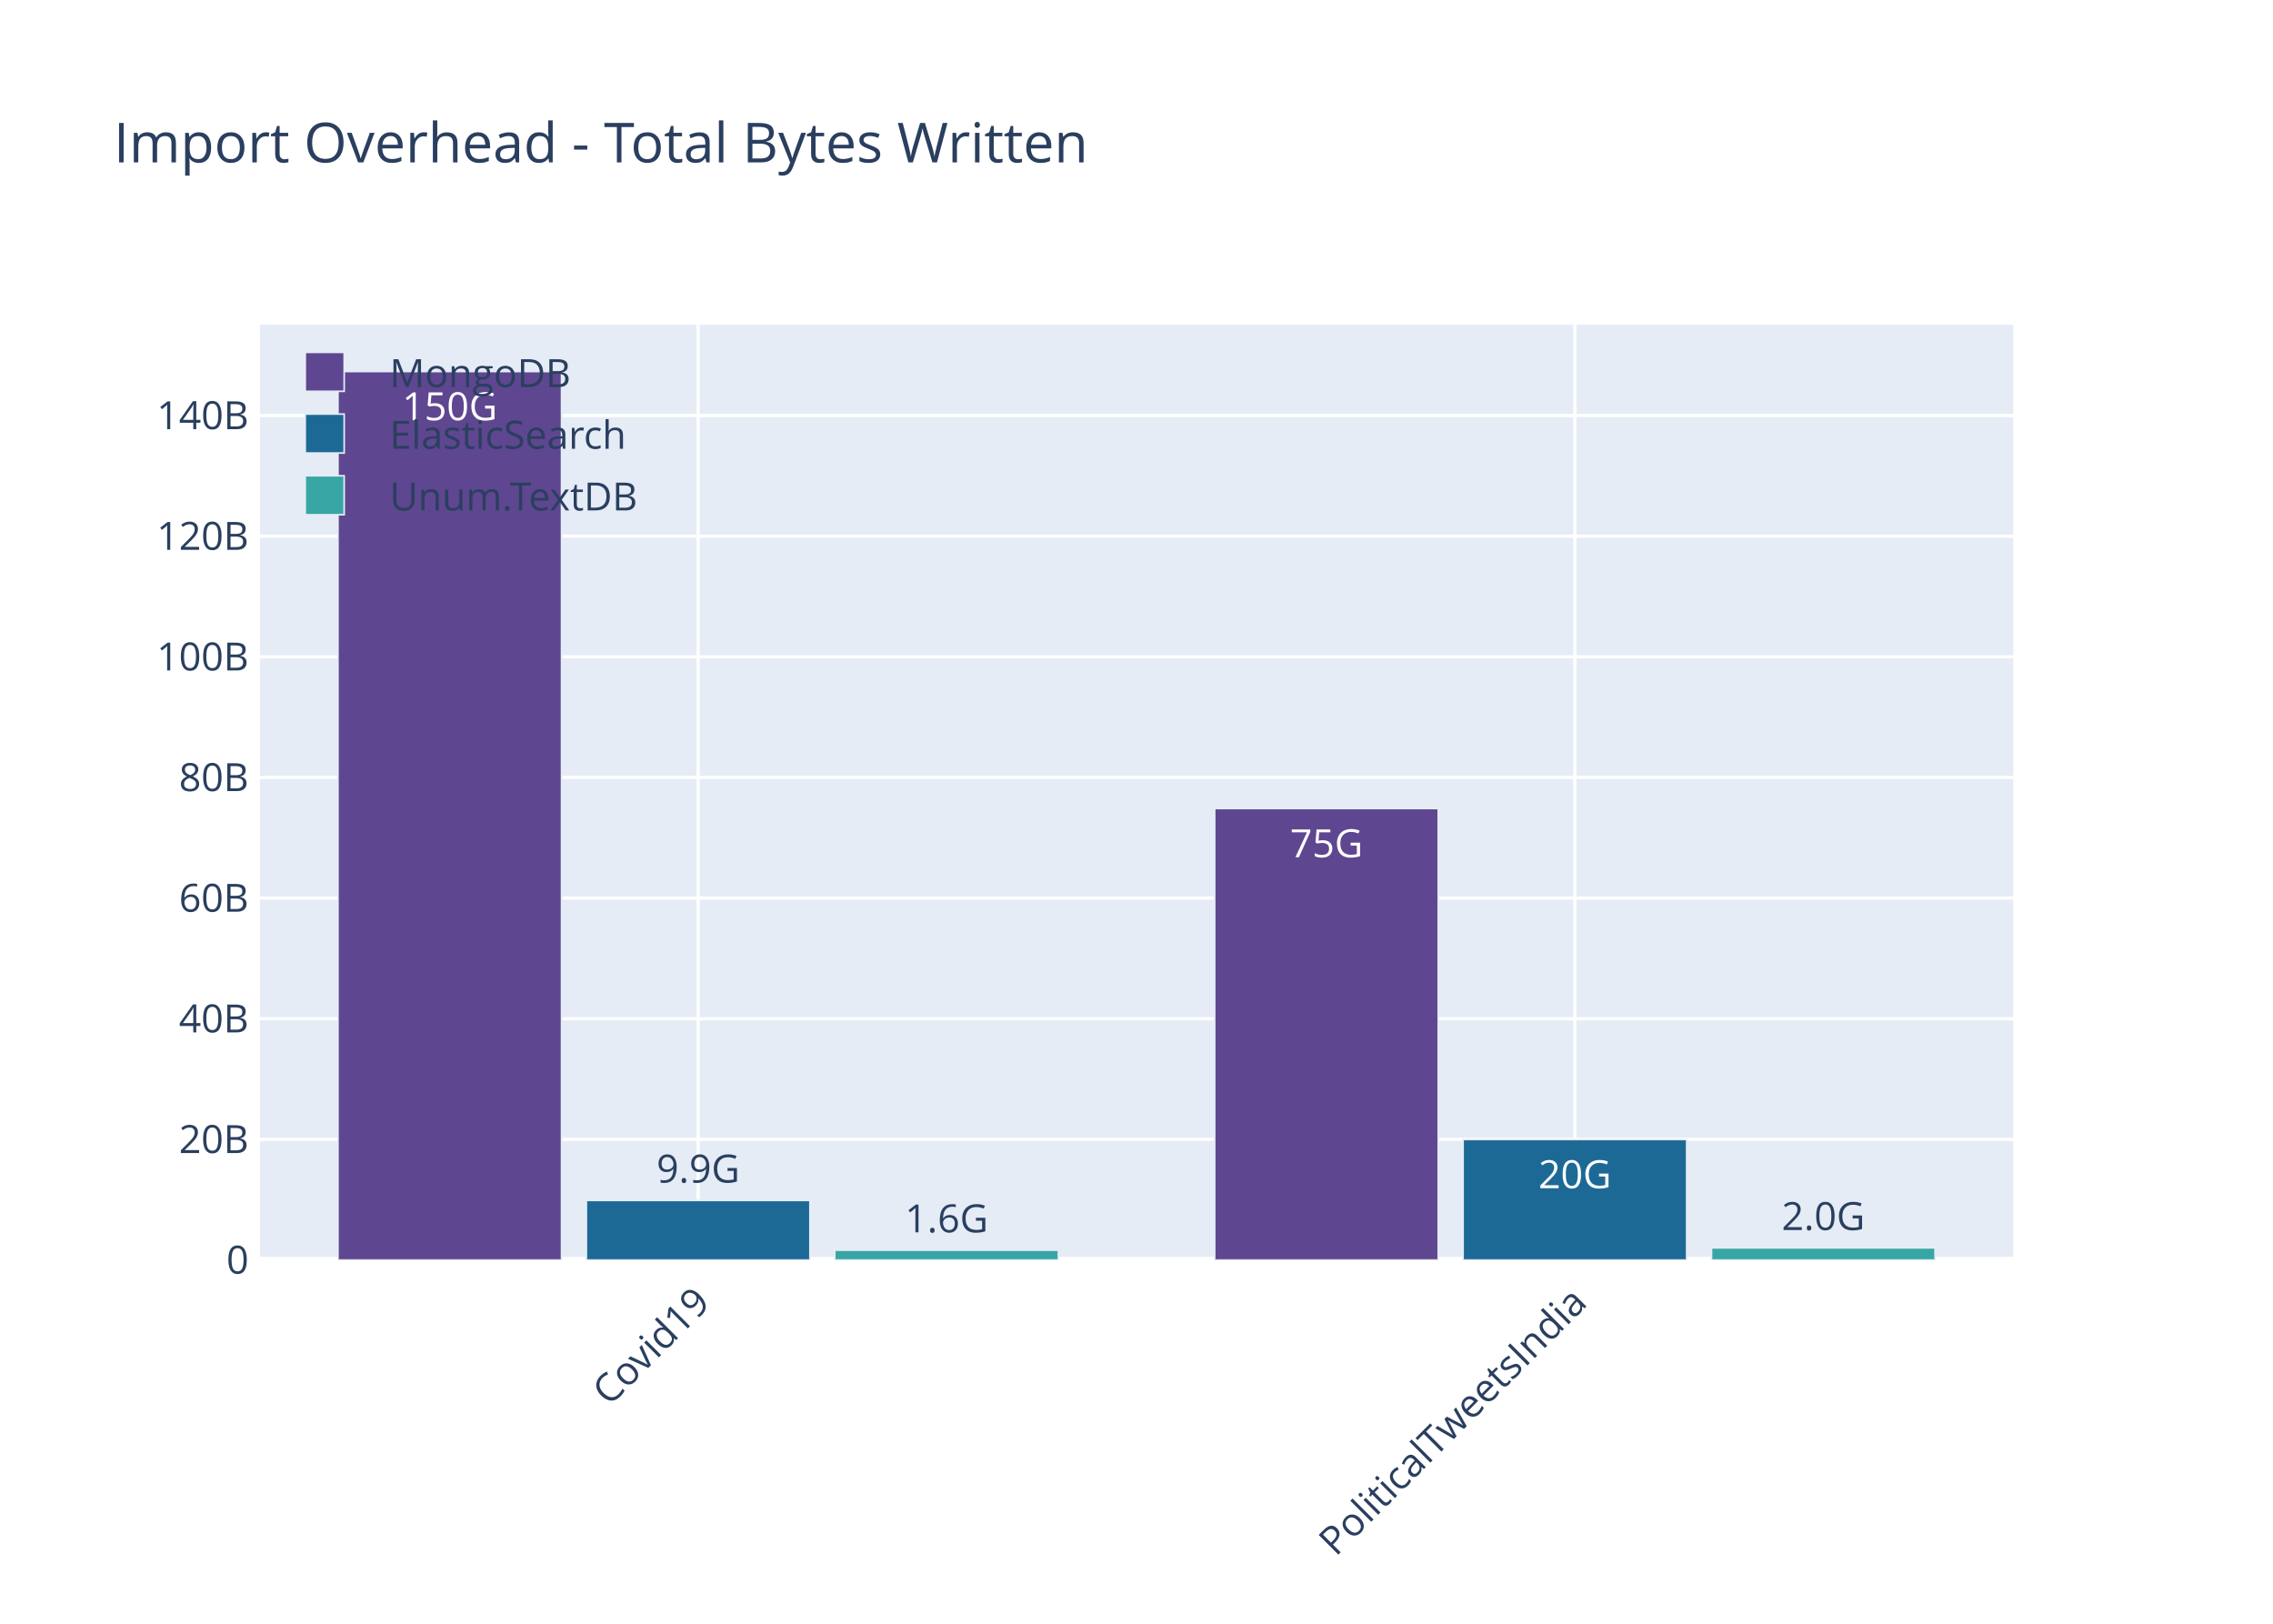
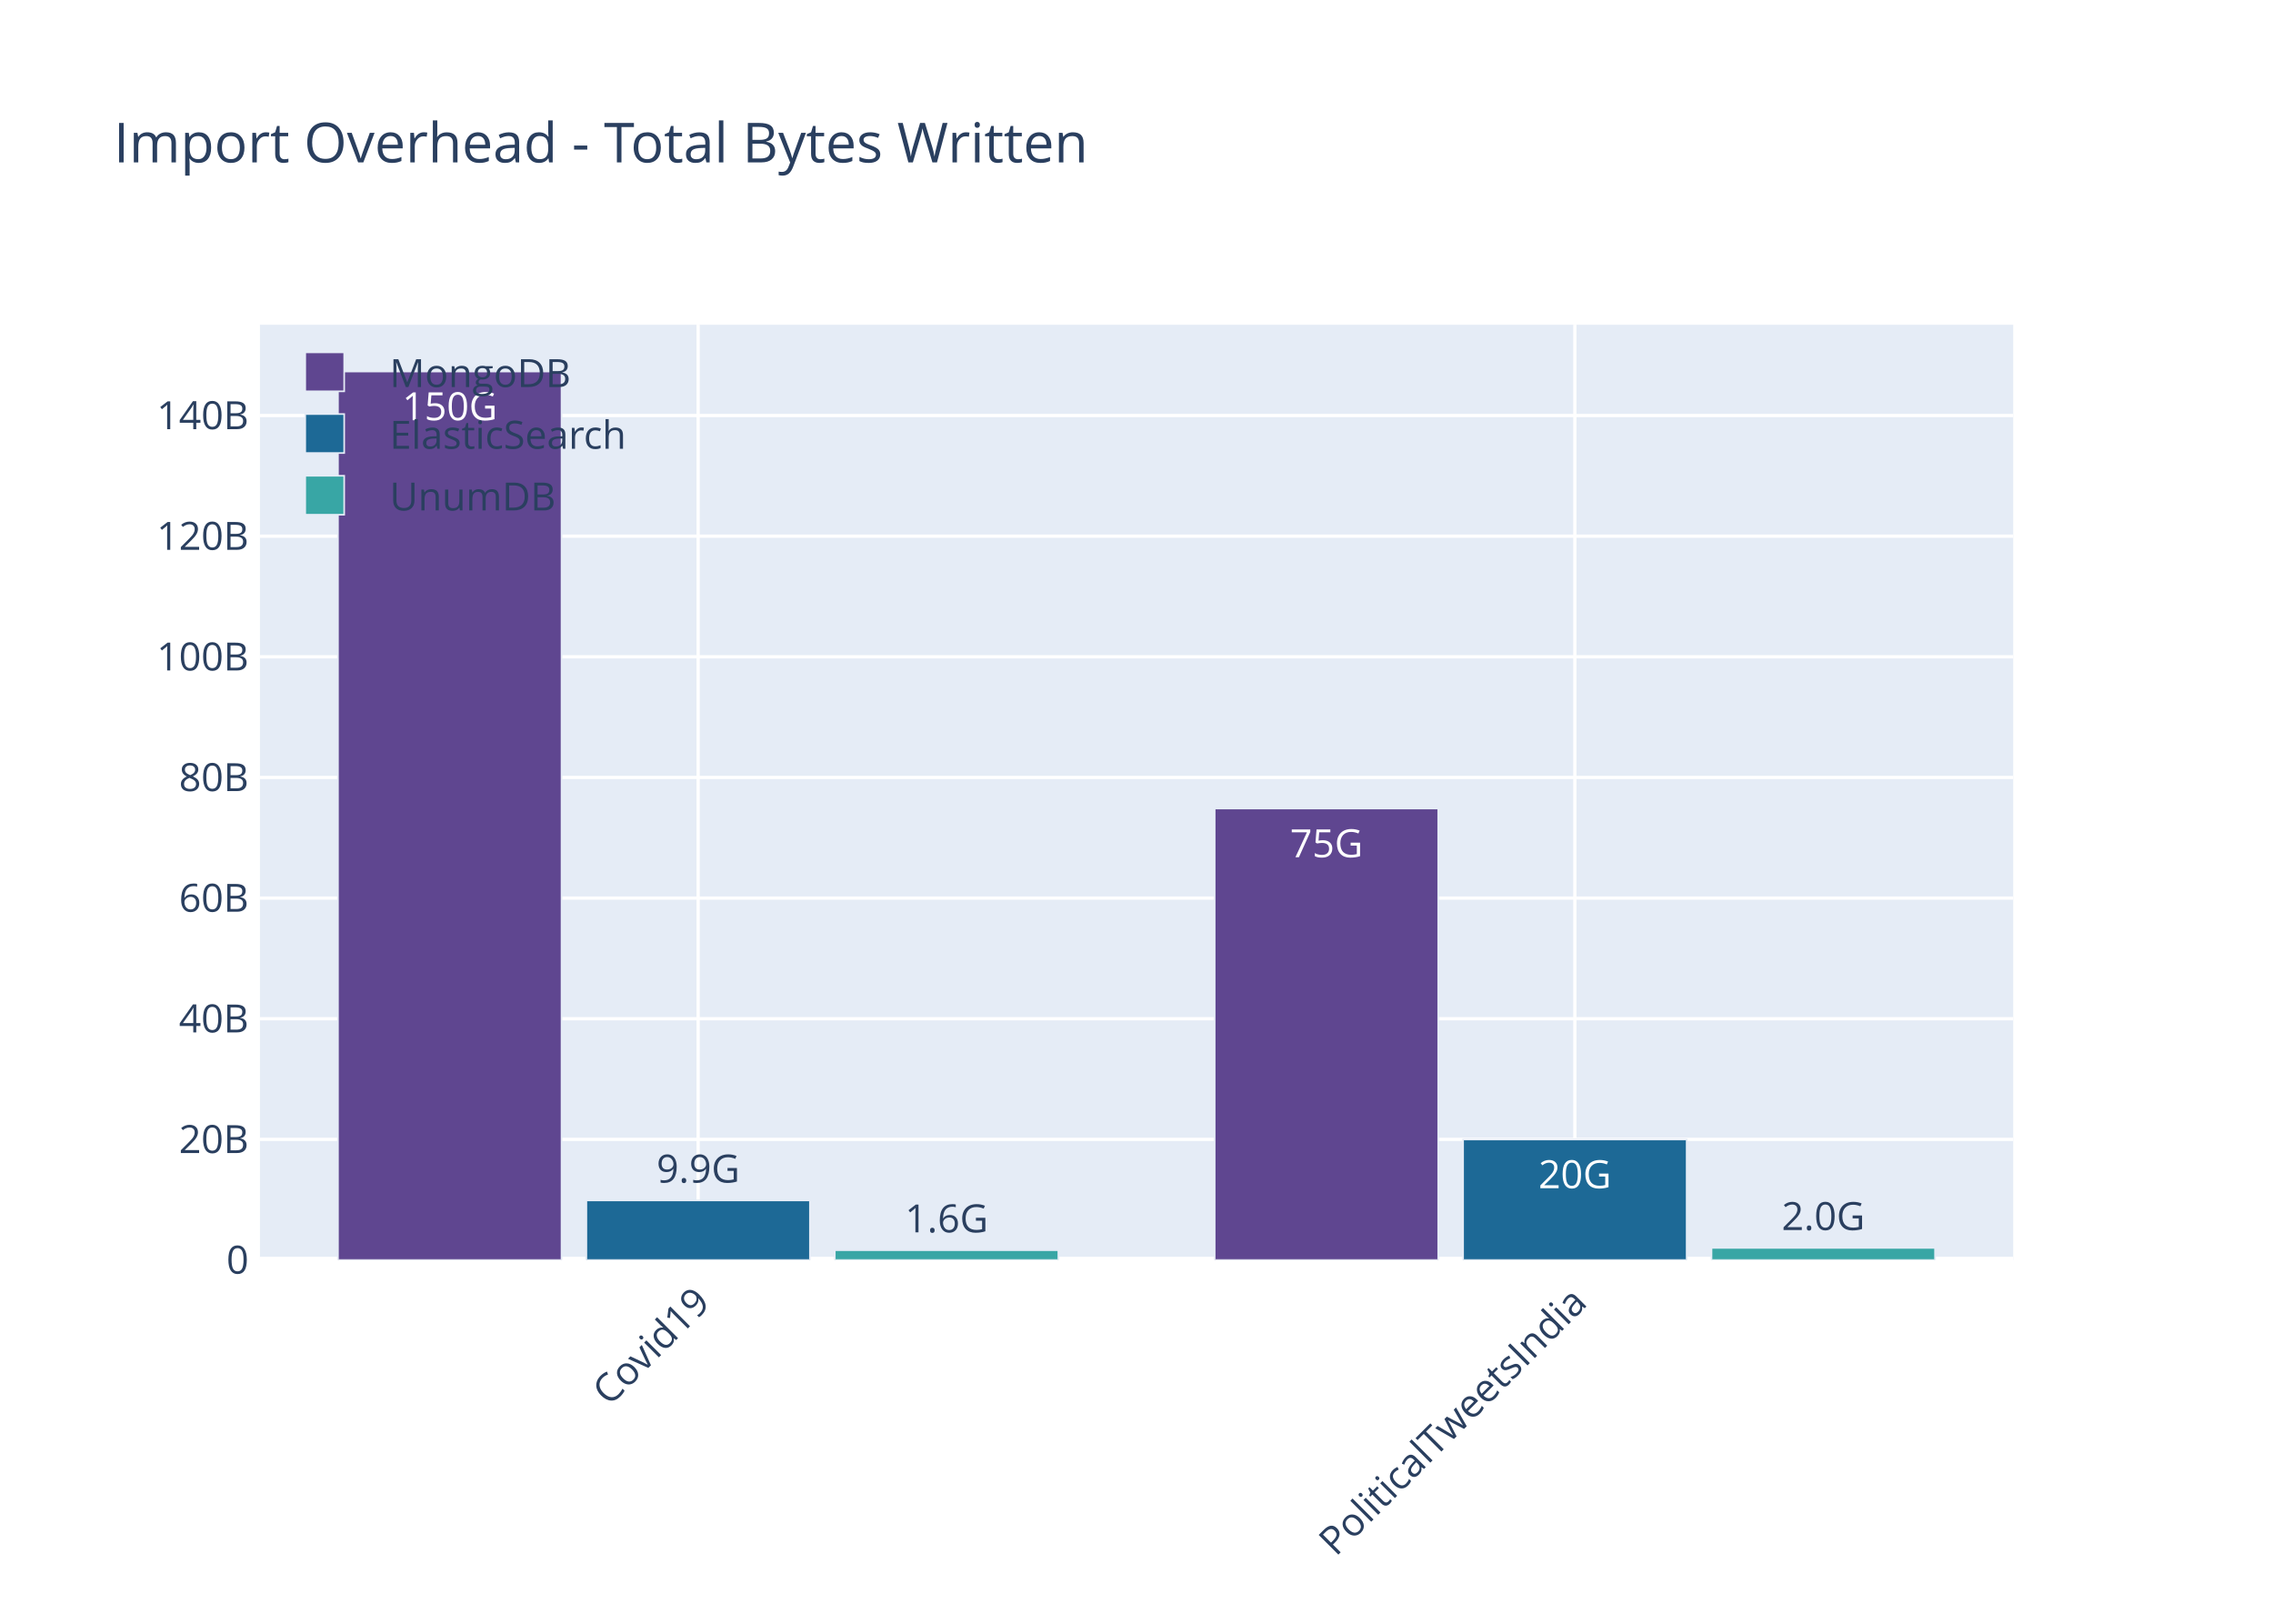
<svg xmlns="http://www.w3.org/2000/svg" class="main-svg" width="700" height="500" style="" viewBox="0 0 700 500">
  <rect x="0" y="0" width="700" height="500" style="fill: rgb(255, 255, 255); fill-opacity: 1;" />
  <defs id="defs-cb8dfb">
    <g class="clips">
      <clipPath id="clipcb8dfbxyplot" class="plotclip">
        <rect width="540" height="288" />
      </clipPath>
      <clipPath class="axesclip" id="clipcb8dfbx">
        <rect x="80" y="0" width="540" height="500" />
      </clipPath>
      <clipPath class="axesclip" id="clipcb8dfby">
        <rect x="0" y="100" width="700" height="288" />
      </clipPath>
      <clipPath class="axesclip" id="clipcb8dfbxy">
        <rect x="80" y="100" width="540" height="288" />
      </clipPath>
    </g>
    <g class="gradients" />
  </defs>
  <g class="bglayer">
    <rect class="bg" x="80" y="100" width="540" height="288" style="fill: rgb(229, 236, 246); fill-opacity: 1; stroke-width: 0;" />
  </g>
  <g class="layer-below">
    <g class="imagelayer" />
    <g class="shapelayer" />
  </g>
  <g class="cartesianlayer">
    <g class="subplot xy">
      <g class="layer-subplot">
        <g class="shapelayer" />
        <g class="imagelayer" />
      </g>
      <g class="gridlayer">
        <g class="x">
          <path class="xgrid crisp" transform="translate(215,0)" d="M0,100v288" style="stroke: rgb(255, 255, 255); stroke-opacity: 1; stroke-width: 1px;" />
          <path class="xgrid crisp" transform="translate(485,0)" d="M0,100v288" style="stroke: rgb(255, 255, 255); stroke-opacity: 1; stroke-width: 1px;" />
        </g>
        <g class="y">
          <path class="ygrid crisp" transform="translate(0,350.85)" d="M80,0h540" style="stroke: rgb(255, 255, 255); stroke-opacity: 1; stroke-width: 1px;" />
          <path class="ygrid crisp" transform="translate(0,313.7)" d="M80,0h540" style="stroke: rgb(255, 255, 255); stroke-opacity: 1; stroke-width: 1px;" />
          <path class="ygrid crisp" transform="translate(0,276.55)" d="M80,0h540" style="stroke: rgb(255, 255, 255); stroke-opacity: 1; stroke-width: 1px;" />
          <path class="ygrid crisp" transform="translate(0,239.4)" d="M80,0h540" style="stroke: rgb(255, 255, 255); stroke-opacity: 1; stroke-width: 1px;" />
          <path class="ygrid crisp" transform="translate(0,202.25)" d="M80,0h540" style="stroke: rgb(255, 255, 255); stroke-opacity: 1; stroke-width: 1px;" />
          <path class="ygrid crisp" transform="translate(0,165.1)" d="M80,0h540" style="stroke: rgb(255, 255, 255); stroke-opacity: 1; stroke-width: 1px;" />
          <path class="ygrid crisp" transform="translate(0,127.95)" d="M80,0h540" style="stroke: rgb(255, 255, 255); stroke-opacity: 1; stroke-width: 1px;" />
        </g>
      </g>
      <g class="zerolinelayer">
        <path class="yzl zl crisp" transform="translate(0,388)" d="M80,0h540" style="stroke: rgb(255, 255, 255); stroke-opacity: 1; stroke-width: 2px;" />
      </g>
      <path class="xlines-below" />
      <path class="ylines-below" />
      <g class="overlines-below" />
      <g class="xaxislayer-below" />
      <g class="yaxislayer-below" />
      <g class="overaxes-below" />
      <g class="plot" transform="translate(80, 100)" clip-path="url('#clipcb8dfbxyplot')">
        <g class="barlayer mlayer">
          <g class="trace bars" style="opacity: 1;">
            <g class="points">
              <g class="point">
                <path d="M24.08,288V14.4H92.93V288Z" style="vector-effect: non-scaling-stroke; opacity: 1; stroke-width: 0.5px; fill: rgb(95, 70, 144); fill-opacity: 1; stroke: rgb(229, 236, 246); stroke-opacity: 1;" />
                <text class="bartext bartext-inside" text-anchor="middle" data-notex="1" x="0" y="0" style="font-family: 'Open Sans', verdana, arial, sans-serif; font-size: 12px; fill: rgb(255, 255, 255); fill-opacity: 1; white-space: pre;" transform="translate(58.505,29.4)">150G</text>
              </g>
              <g class="point">
                <path d="M294.08,288V148.97H362.92V288Z" style="vector-effect: non-scaling-stroke; opacity: 1; stroke-width: 0.5px; fill: rgb(95, 70, 144); fill-opacity: 1; stroke: rgb(229, 236, 246); stroke-opacity: 1;" />
                <text class="bartext bartext-inside" text-anchor="middle" data-notex="1" x="0" y="0" style="font-family: 'Open Sans', verdana, arial, sans-serif; font-size: 12px; fill: rgb(255, 255, 255); fill-opacity: 1; white-space: pre;" transform="translate(328.5,163.97)">75G</text>
              </g>
            </g>
          </g>
          <g class="trace bars" style="opacity: 1;">
            <g class="points">
              <g class="point">
                <path d="M100.58,288V269.65H169.43V288Z" style="vector-effect: non-scaling-stroke; opacity: 1; stroke-width: 0.5px; fill: rgb(29, 105, 150); fill-opacity: 1; stroke: rgb(229, 236, 246); stroke-opacity: 1;" />
                <text class="bartext bartext-outside" text-anchor="middle" data-notex="1" x="0" y="0" style="font-family: 'Open Sans', verdana, arial, sans-serif; font-size: 12px; fill: rgb(42, 63, 95); fill-opacity: 1; white-space: pre;" transform="translate(135.005,264.15)">9.9G</text>
              </g>
              <g class="point">
                <path d="M370.58,288V250.88H439.43V288Z" style="vector-effect: non-scaling-stroke; opacity: 1; stroke-width: 0.5px; fill: rgb(29, 105, 150); fill-opacity: 1; stroke: rgb(229, 236, 246); stroke-opacity: 1;" />
                <text class="bartext bartext-inside" text-anchor="middle" data-notex="1" x="0" y="0" style="font-family: 'Open Sans', verdana, arial, sans-serif; font-size: 12px; fill: rgb(255, 255, 255); fill-opacity: 1; white-space: pre;" transform="translate(405.005,265.88)">20G</text>
              </g>
            </g>
          </g>
          <g class="trace bars" style="opacity: 1;">
            <g class="points">
              <g class="point">
                <path d="M177.08,288V284.98H245.93V288Z" style="vector-effect: non-scaling-stroke; opacity: 1; stroke-width: 0.5px; fill: rgb(56, 166, 165); fill-opacity: 1; stroke: rgb(229, 236, 246); stroke-opacity: 1;" />
                <text class="bartext bartext-outside" text-anchor="middle" data-notex="1" x="0" y="0" style="font-family: 'Open Sans', verdana, arial, sans-serif; font-size: 12px; fill: rgb(42, 63, 95); fill-opacity: 1; white-space: pre;" transform="translate(211.505,279.48)">1.6G</text>
              </g>
              <g class="point">
                <path d="M447.08,288V284.27H515.92V288Z" style="vector-effect: non-scaling-stroke; opacity: 1; stroke-width: 0.5px; fill: rgb(56, 166, 165); fill-opacity: 1; stroke: rgb(229, 236, 246); stroke-opacity: 1;" />
                <text class="bartext bartext-outside" text-anchor="middle" data-notex="1" x="0" y="0" style="font-family: 'Open Sans', verdana, arial, sans-serif; font-size: 12px; fill: rgb(42, 63, 95); fill-opacity: 1; white-space: pre;" transform="translate(481.5,278.77)">2.0G</text>
              </g>
            </g>
          </g>
        </g>
      </g>
      <g class="overplot" />
      <path class="xlines-above crisp" style="fill: none; stroke-width: 1px; stroke: rgb(255, 255, 255); stroke-opacity: 1;" d="M79,388.5H620" />
      <path class="ylines-above crisp" style="fill: none; stroke-width: 1px; stroke: rgb(255, 255, 255); stroke-opacity: 1;" d="M79.5,100V388" />
      <g class="overlines-above" />
      <g class="xaxislayer-above">
        <g class="xtick">
          <text text-anchor="end" x="0" y="403.4" transform="translate(215,0) rotate(-45,0,397.4)" style="font-family: 'Open Sans', verdana, arial, sans-serif; font-size: 12px; fill: rgb(42, 63, 95); fill-opacity: 1; white-space: pre;">Covid19</text>
        </g>
        <g class="xtick">
          <text text-anchor="end" x="0" y="403.4" transform="translate(485,0) rotate(-45,0,397.4)" style="font-family: 'Open Sans', verdana, arial, sans-serif; font-size: 12px; fill: rgb(42, 63, 95); fill-opacity: 1; white-space: pre;">PoliticalTweetsIndia</text>
        </g>
      </g>
      <g class="yaxislayer-above">
        <g class="ytick">
          <text text-anchor="end" x="76.6" y="4.2" transform="translate(0,388)" style="font-family: 'Open Sans', verdana, arial, sans-serif; font-size: 12px; fill: rgb(42, 63, 95); fill-opacity: 1; white-space: pre;">0</text>
        </g>
        <g class="ytick">
          <text text-anchor="end" x="76.6" y="4.2" transform="translate(0,350.85)" style="font-family: 'Open Sans', verdana, arial, sans-serif; font-size: 12px; fill: rgb(42, 63, 95); fill-opacity: 1; white-space: pre;">20B</text>
        </g>
        <g class="ytick">
          <text text-anchor="end" x="76.6" y="4.2" transform="translate(0,313.7)" style="font-family: 'Open Sans', verdana, arial, sans-serif; font-size: 12px; fill: rgb(42, 63, 95); fill-opacity: 1; white-space: pre;">40B</text>
        </g>
        <g class="ytick">
          <text text-anchor="end" x="76.6" y="4.2" transform="translate(0,276.55)" style="font-family: 'Open Sans', verdana, arial, sans-serif; font-size: 12px; fill: rgb(42, 63, 95); fill-opacity: 1; white-space: pre;">60B</text>
        </g>
        <g class="ytick">
          <text text-anchor="end" x="76.6" y="4.2" transform="translate(0,239.4)" style="font-family: 'Open Sans', verdana, arial, sans-serif; font-size: 12px; fill: rgb(42, 63, 95); fill-opacity: 1; white-space: pre;">80B</text>
        </g>
        <g class="ytick">
          <text text-anchor="end" x="76.6" y="4.2" transform="translate(0,202.25)" style="font-family: 'Open Sans', verdana, arial, sans-serif; font-size: 12px; fill: rgb(42, 63, 95); fill-opacity: 1; white-space: pre;">100B</text>
        </g>
        <g class="ytick">
          <text text-anchor="end" x="76.6" y="4.2" transform="translate(0,165.1)" style="font-family: 'Open Sans', verdana, arial, sans-serif; font-size: 12px; fill: rgb(42, 63, 95); fill-opacity: 1; white-space: pre;">120B</text>
        </g>
        <g class="ytick">
          <text text-anchor="end" x="76.6" y="4.2" transform="translate(0,127.95)" style="font-family: 'Open Sans', verdana, arial, sans-serif; font-size: 12px; fill: rgb(42, 63, 95); fill-opacity: 1; white-space: pre;">140B</text>
        </g>
      </g>
      <g class="overaxes-above" />
    </g>
  </g>
  <g class="polarlayer" />
  <g class="ternarylayer" />
  <g class="geolayer" />
  <g class="funnelarealayer" />
  <g class="pielayer" />
  <g class="treemaplayer" />
  <g class="sunburstlayer" />
  <g class="glimages" />
  <defs id="topdefs-cb8dfb">
    <g class="clips" />
    <clipPath id="legendcb8dfb">
      <rect width="129" height="67" x="0" y="0" />
    </clipPath>
  </defs>
  <g class="layer-above">
    <g class="imagelayer" />
    <g class="shapelayer" />
  </g>
  <g class="infolayer">
    <g class="legend" pointer-events="all" transform="translate(80, 100)">
      <rect class="bg" shape-rendering="crispEdges" style="stroke: rgb(255, 255, 255); stroke-opacity: 0; fill: rgb(255, 255, 255); fill-opacity: 0; stroke-width: 0px;" width="129" height="67" x="0" y="0" />
      <g class="scrollbox" transform="translate(0, 0)" clip-path="url('#legendcb8dfb')">
        <g class="groups">
          <g class="traces" style="opacity: 1;" transform="translate(0, 14.5)">
            <text class="legendtext user-select-none" text-anchor="start" x="40" y="4.68" style="font-family: 'Open Sans', verdana, arial, sans-serif; font-size: 12px; fill: rgb(42, 63, 95); fill-opacity: 1; white-space: pre;">MongoDB</text>
            <g class="layers" style="opacity: 1;">
              <g class="legendfill" />
              <g class="legendlines" />
              <g class="legendsymbols">
                <g class="legendpoints">
                  <path class="legendundefined" d="M6,6H-6V-6H6Z" transform="translate(20,0)" style="stroke-width: 0.5px; fill: rgb(95, 70, 144); fill-opacity: 1; stroke: rgb(229, 236, 246); stroke-opacity: 1;" />
                </g>
              </g>
            </g>
            <rect class="legendtoggle" pointer-events="all" x="0" y="-9.5" width="123.859" height="19" style="cursor: pointer; fill: rgb(0, 0, 0); fill-opacity: 0;" />
          </g>
          <g class="traces" style="opacity: 1;" transform="translate(0, 33.5)">
            <text class="legendtext user-select-none" text-anchor="start" x="40" y="4.68" style="font-family: 'Open Sans', verdana, arial, sans-serif; font-size: 12px; fill: rgb(42, 63, 95); fill-opacity: 1; white-space: pre;">ElasticSearch</text>
            <g class="layers" style="opacity: 1;">
              <g class="legendfill" />
              <g class="legendlines" />
              <g class="legendsymbols">
                <g class="legendpoints">
                  <path class="legendundefined" d="M6,6H-6V-6H6Z" transform="translate(20,0)" style="stroke-width: 0.5px; fill: rgb(29, 105, 150); fill-opacity: 1; stroke: rgb(229, 236, 246); stroke-opacity: 1;" />
                </g>
              </g>
            </g>
            <rect class="legendtoggle" pointer-events="all" x="0" y="-9.5" width="123.859" height="19" style="cursor: pointer; fill: rgb(0, 0, 0); fill-opacity: 0;" />
          </g>
          <g class="traces" style="opacity: 1;" transform="translate(0, 52.5)">
-             <text class="legendtext user-select-none" text-anchor="start" x="40" y="4.68" style="font-family: 'Open Sans', verdana, arial, sans-serif; font-size: 12px; fill: rgb(42, 63, 95); fill-opacity: 1; white-space: pre;">Unum.TextDB</text>
+             <text class="legendtext user-select-none" text-anchor="start" x="40" y="4.68" style="font-family: 'Open Sans', verdana, arial, sans-serif; font-size: 12px; fill: rgb(42, 63, 95); fill-opacity: 1; white-space: pre;">UnumDB</text>
            <g class="layers" style="opacity: 1;">
              <g class="legendfill" />
              <g class="legendlines" />
              <g class="legendsymbols">
                <g class="legendpoints">
                  <path class="legendundefined" d="M6,6H-6V-6H6Z" transform="translate(20,0)" style="stroke-width: 0.5px; fill: rgb(56, 166, 165); fill-opacity: 1; stroke: rgb(229, 236, 246); stroke-opacity: 1;" />
                </g>
              </g>
            </g>
            <rect class="legendtoggle" pointer-events="all" x="0" y="-9.5" width="123.859" height="19" style="cursor: pointer; fill: rgb(0, 0, 0); fill-opacity: 0;" />
          </g>
        </g>
      </g>
      <rect class="scrollbar" rx="20" ry="3" width="0" height="0" style="fill: rgb(128, 139, 164); fill-opacity: 1;" x="0" y="0" />
    </g>
    <g class="g-gtitle">
      <text class="gtitle" x="35" y="50" text-anchor="start" dy="0em" style="font-family: 'Open Sans', verdana, arial, sans-serif; font-size: 17px; fill: rgb(42, 63, 95); opacity: 1; font-weight: normal; white-space: pre;">Import Overhead - Total Bytes Written</text>
    </g>
    <g class="g-xtitle" />
    <g class="g-ytitle" />
  </g>
</svg>
